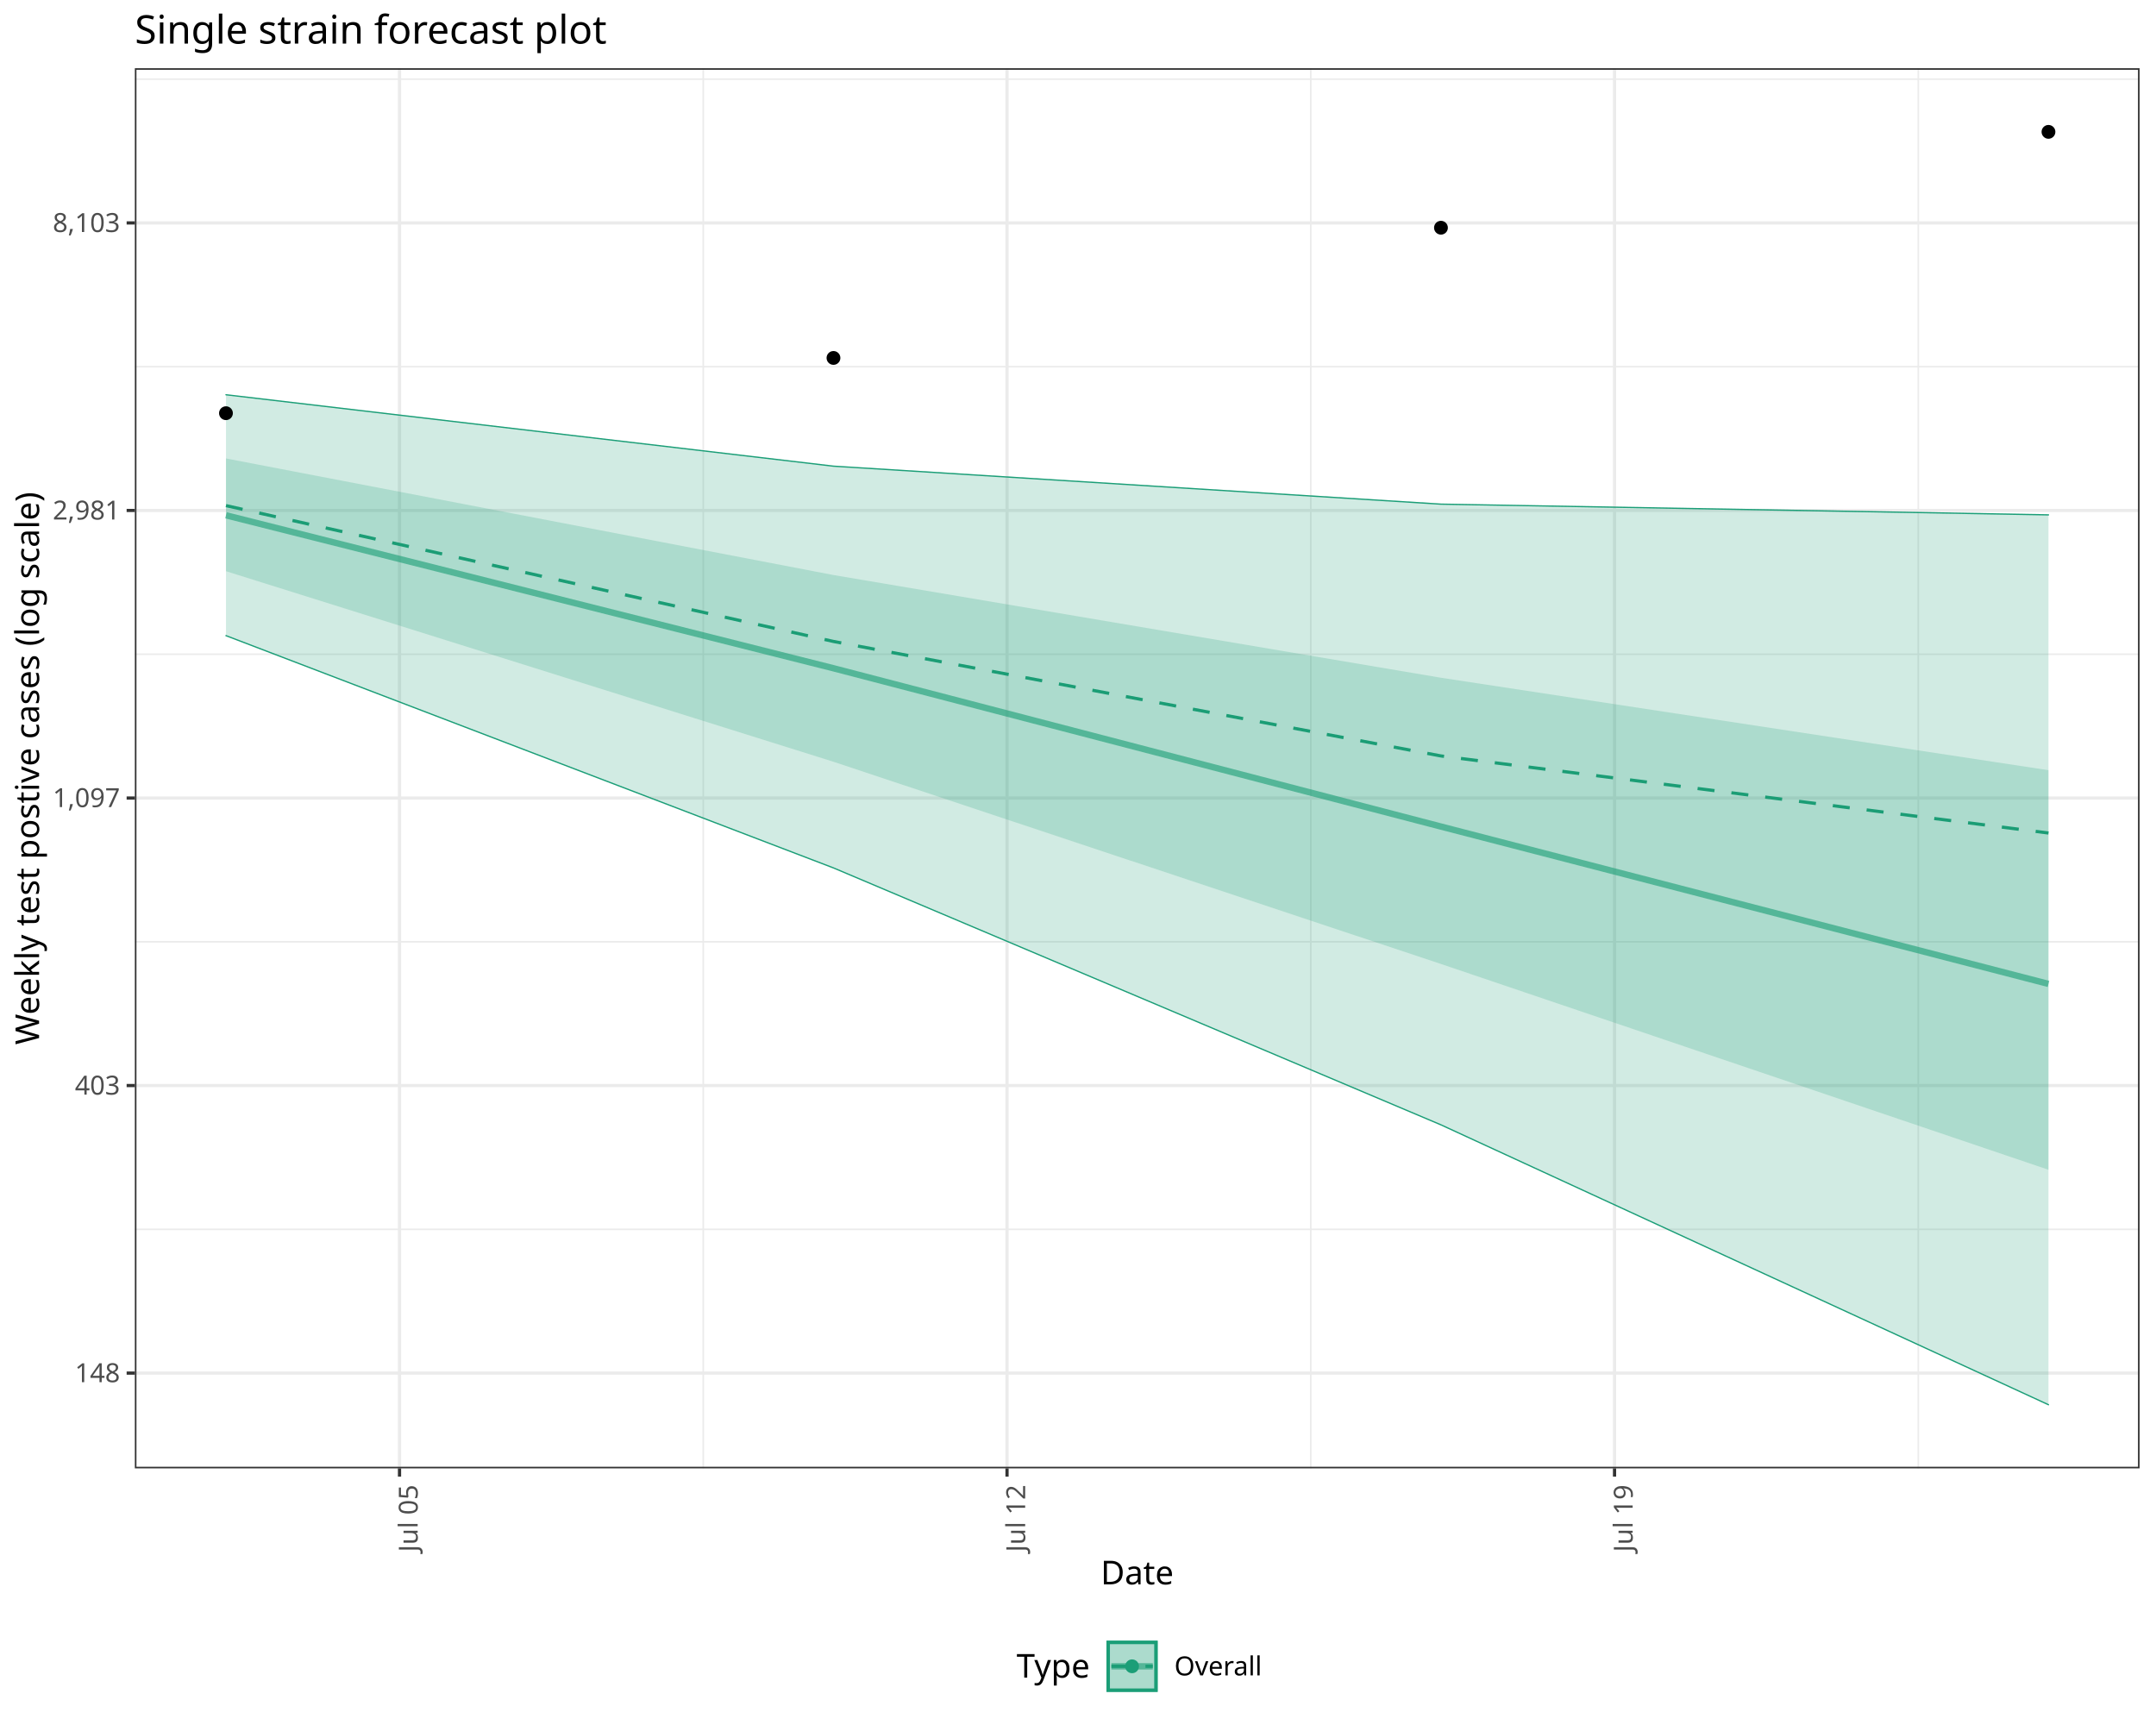
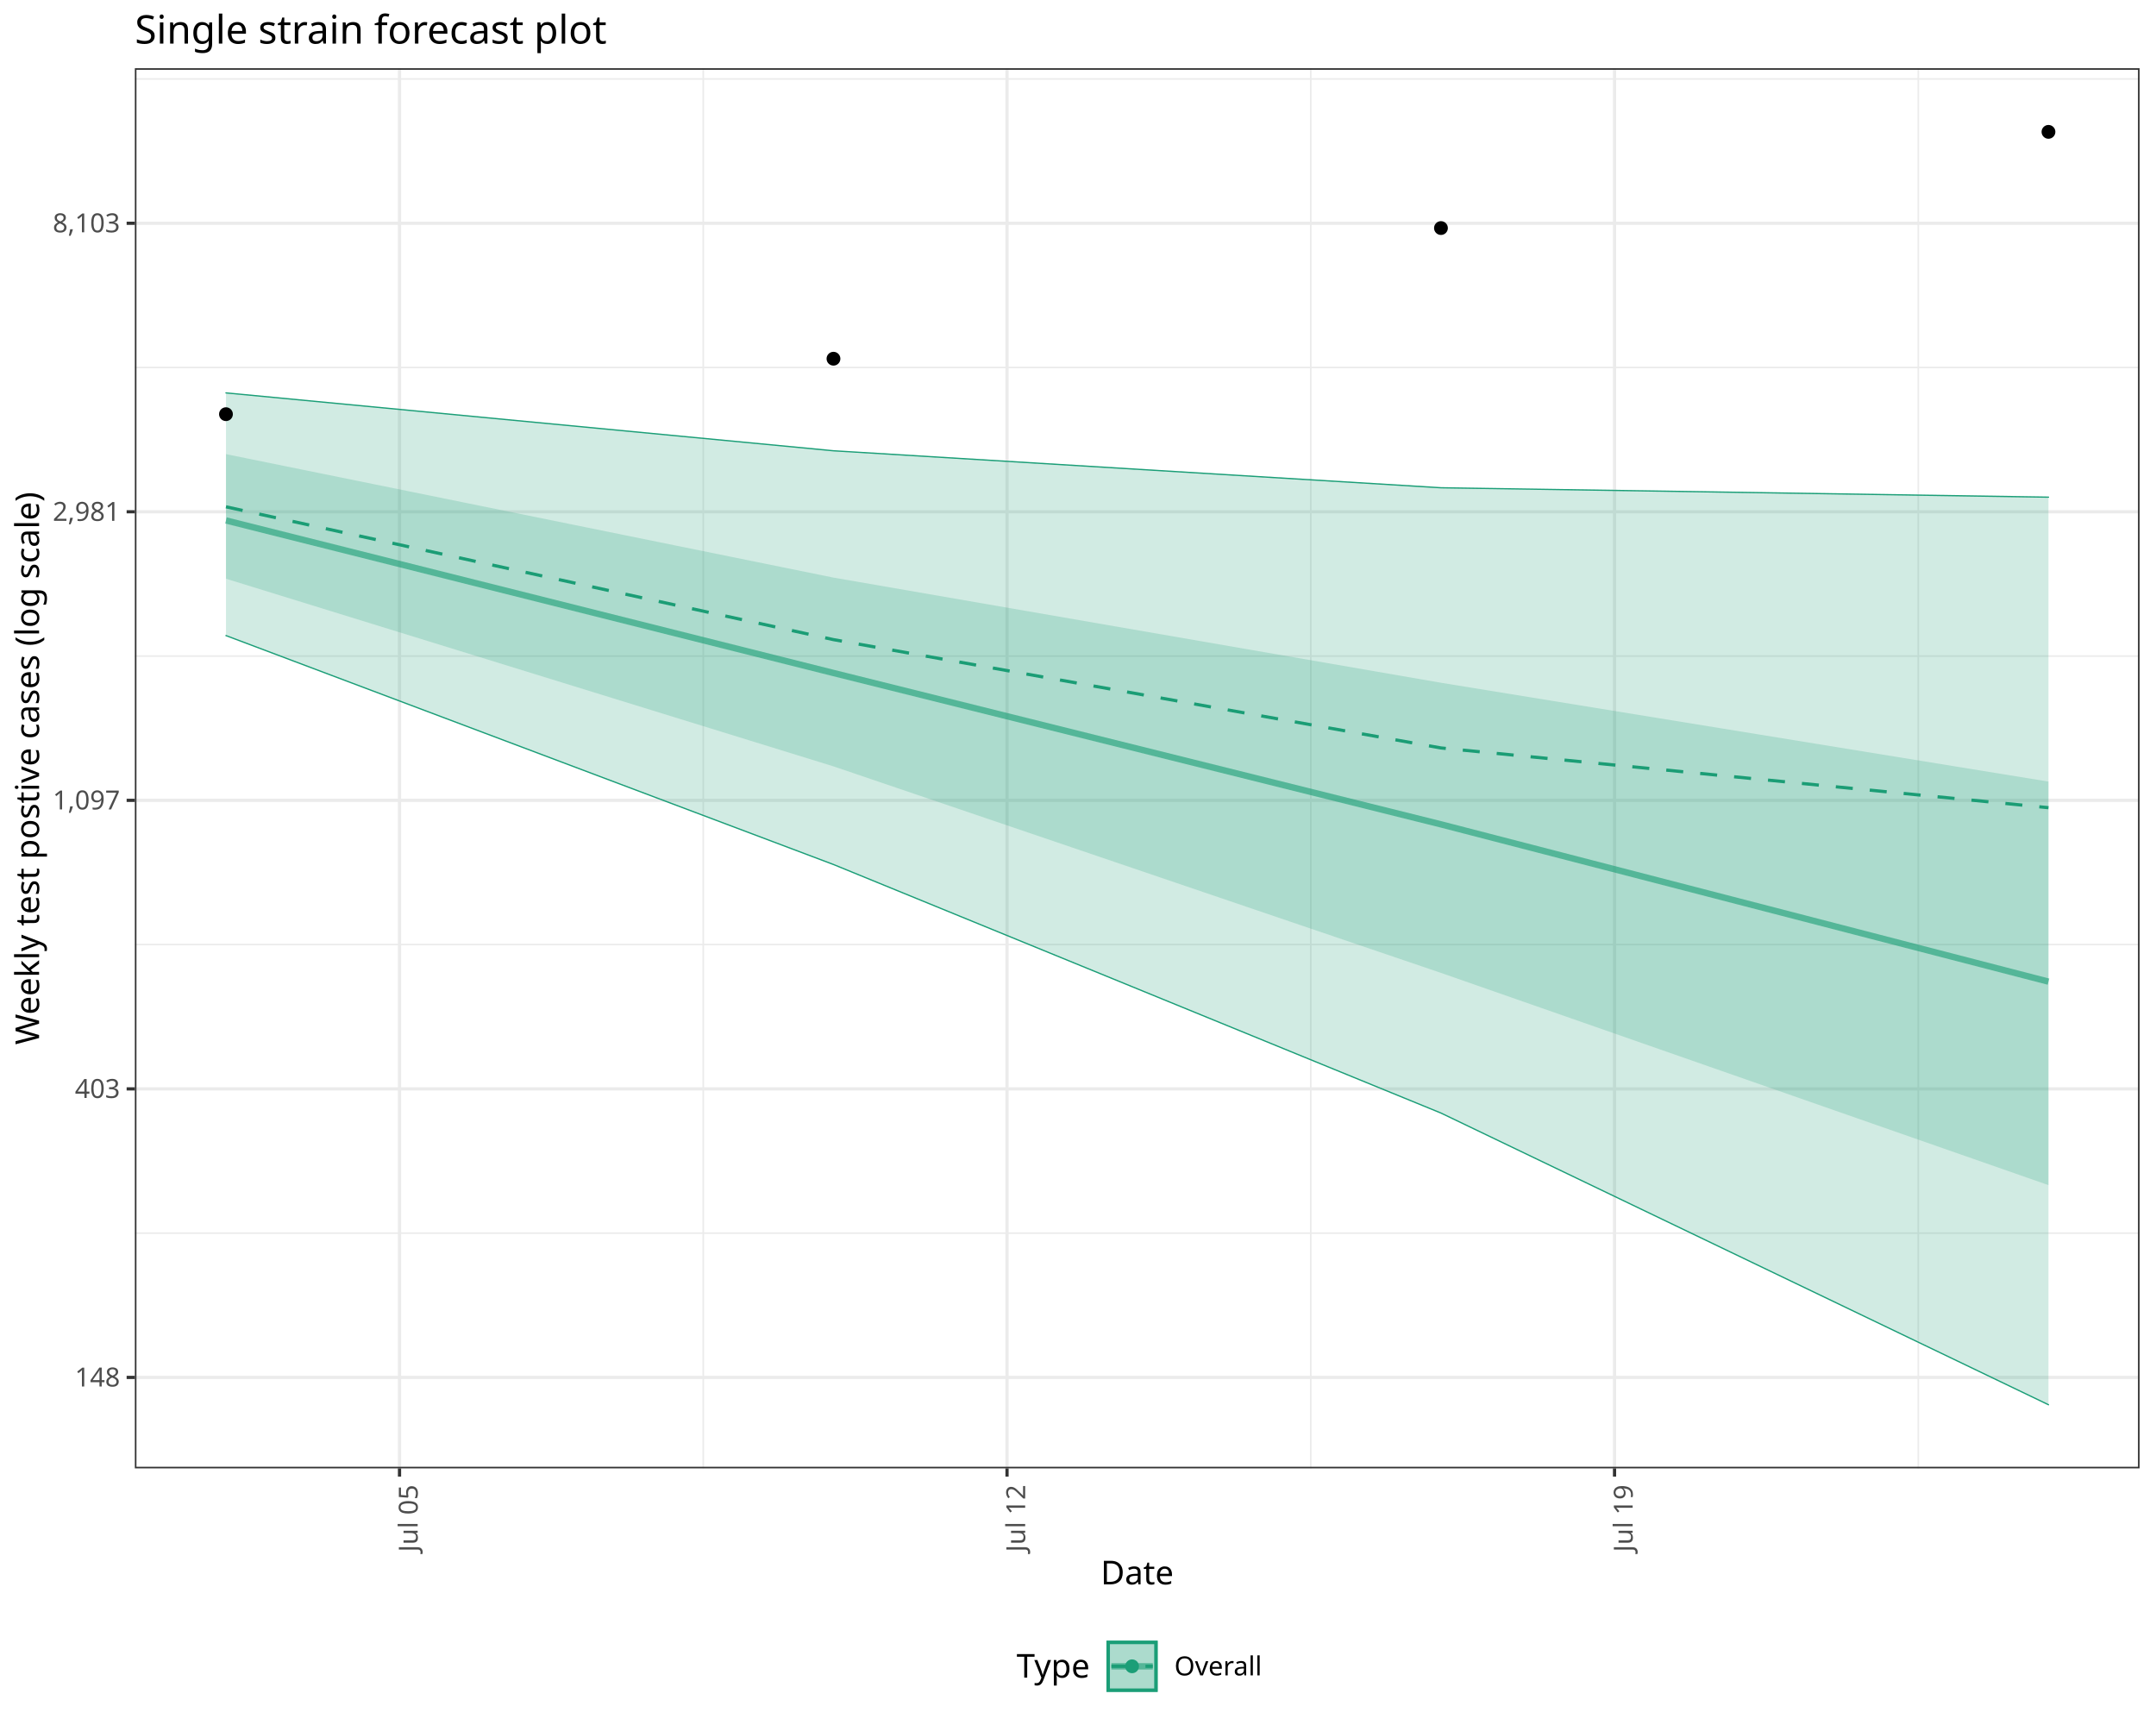
<svg xmlns="http://www.w3.org/2000/svg" class="svglite" data-engine-version="2.0" width="720.00pt" height="576.00pt" viewBox="0 0 720.00 576.00">
  <defs>
    <style type="text/css">
    .svglite line, .svglite polyline, .svglite polygon, .svglite path, .svglite rect, .svglite circle {
      fill: none;
      stroke: #000000;
      stroke-linecap: round;
      stroke-linejoin: round;
      stroke-miterlimit: 10.00;
    }
  </style>
  </defs>
  <rect width="100%" height="100%" style="stroke: none; fill: #FFFFFF;" />
  <defs>
    <clipPath id="cpMC4wMHw3MjAuMDB8MC4wMHw1NzYuMDA=">
      <rect x="0.00" y="0.00" width="720.00" height="576.00" />
    </clipPath>
  </defs>
  <g clip-path="url(#cpMC4wMHw3MjAuMDB8MC4wMHw1NzYuMDA=)">
    <rect x="0.00" y="0.00" width="720.00" height="576.00" style="stroke-width: 1.07; stroke: #FFFFFF; fill: #FFFFFF;" />
  </g>
  <defs>
    <clipPath id="cpNDUuMDN8NzE0LjUyfDIyLjc4fDQ5MC4zMQ==">
      <rect x="45.03" y="22.78" width="669.49" height="467.53" />
    </clipPath>
  </defs>
  <g clip-path="url(#cpNDUuMDN8NzE0LjUyfDIyLjc4fDQ5MC4zMQ==)">
    <rect x="45.03" y="22.78" width="669.49" height="467.53" style="stroke-width: 1.07; stroke: none; fill: #FFFFFF;" />
-     <polyline points="45.03,410.49 714.52,410.49 " style="stroke-width: 0.53; stroke: #EBEBEB; stroke-linecap: butt;" />
-     <polyline points="45.03,314.48 714.52,314.48 " style="stroke-width: 0.53; stroke: #EBEBEB; stroke-linecap: butt;" />
-     <polyline points="45.03,218.46 714.52,218.46 " style="stroke-width: 0.53; stroke: #EBEBEB; stroke-linecap: butt;" />
-     <polyline points="45.03,122.45 714.52,122.45 " style="stroke-width: 0.53; stroke: #EBEBEB; stroke-linecap: butt;" />
-     <polyline points="45.03,26.43 714.52,26.43 " style="stroke-width: 0.53; stroke: #EBEBEB; stroke-linecap: butt;" />
+     <polyline points="45.03,411.76 714.52,411.76 " style="stroke-width: 0.53; stroke: #EBEBEB; stroke-linecap: butt;" />
+     <polyline points="45.03,315.41 714.52,315.41 " style="stroke-width: 0.53; stroke: #EBEBEB; stroke-linecap: butt;" />
+     <polyline points="45.03,219.07 714.52,219.07 " style="stroke-width: 0.53; stroke: #EBEBEB; stroke-linecap: butt;" />
+     <polyline points="45.03,122.72 714.52,122.72 " style="stroke-width: 0.53; stroke: #EBEBEB; stroke-linecap: butt;" />
+     <polyline points="45.03,26.37 714.52,26.37 " style="stroke-width: 0.53; stroke: #EBEBEB; stroke-linecap: butt;" />
    <polyline points="234.86,490.31 234.86,22.78 " style="stroke-width: 0.53; stroke: #EBEBEB; stroke-linecap: butt;" />
    <polyline points="437.74,490.31 437.74,22.78 " style="stroke-width: 0.53; stroke: #EBEBEB; stroke-linecap: butt;" />
    <polyline points="640.62,490.31 640.62,22.78 " style="stroke-width: 0.53; stroke: #EBEBEB; stroke-linecap: butt;" />
-     <polyline points="45.03,458.50 714.52,458.50 " style="stroke-width: 1.07; stroke: #EBEBEB; stroke-linecap: butt;" />
-     <polyline points="45.03,362.48 714.52,362.48 " style="stroke-width: 1.07; stroke: #EBEBEB; stroke-linecap: butt;" />
-     <polyline points="45.03,266.47 714.52,266.47 " style="stroke-width: 1.07; stroke: #EBEBEB; stroke-linecap: butt;" />
-     <polyline points="45.03,170.45 714.52,170.45 " style="stroke-width: 1.07; stroke: #EBEBEB; stroke-linecap: butt;" />
-     <polyline points="45.03,74.44 714.52,74.44 " style="stroke-width: 1.07; stroke: #EBEBEB; stroke-linecap: butt;" />
+     <polyline points="45.03,459.93 714.52,459.93 " style="stroke-width: 1.07; stroke: #EBEBEB; stroke-linecap: butt;" />
+     <polyline points="45.03,363.59 714.52,363.59 " style="stroke-width: 1.07; stroke: #EBEBEB; stroke-linecap: butt;" />
+     <polyline points="45.03,267.24 714.52,267.24 " style="stroke-width: 1.07; stroke: #EBEBEB; stroke-linecap: butt;" />
+     <polyline points="45.03,170.89 714.52,170.89 " style="stroke-width: 1.07; stroke: #EBEBEB; stroke-linecap: butt;" />
+     <polyline points="45.03,74.55 714.52,74.55 " style="stroke-width: 1.07; stroke: #EBEBEB; stroke-linecap: butt;" />
    <polyline points="133.42,490.31 133.42,22.78 " style="stroke-width: 1.07; stroke: #EBEBEB; stroke-linecap: butt;" />
    <polyline points="336.30,490.31 336.30,22.78 " style="stroke-width: 1.07; stroke: #EBEBEB; stroke-linecap: butt;" />
    <polyline points="539.18,490.31 539.18,22.78 " style="stroke-width: 1.07; stroke: #EBEBEB; stroke-linecap: butt;" />
-     <polyline points="75.46,172.06 278.34,223.14 481.21,276.00 684.09,328.54 " style="stroke-width: 2.13; stroke: #1B9E77; stroke-opacity: 0.60; stroke-linecap: butt;" />
-     <polyline points="75.46,168.83 278.34,214.19 481.21,252.42 684.09,278.15 " style="stroke-width: 1.07; stroke: #1B9E77; stroke-dasharray: 5.69,5.69; stroke-linecap: butt;" />
-     <polygon points="75.46,131.81 278.34,155.66 481.21,168.34 684.09,171.92 684.09,469.06 481.21,375.60 278.34,289.81 75.46,212.25 " style="stroke-width: 0.00; stroke: none; fill: #1B9E77; fill-opacity: 0.20;" />
-     <polyline points="75.46,131.81 278.34,155.66 481.21,168.34 684.09,171.92 " style="stroke-width: 0.43; stroke: #1B9E77;" />
-     <polyline points="684.09,469.06 481.21,375.60 278.34,289.81 75.46,212.25 " style="stroke-width: 0.43; stroke: #1B9E77;" />
-     <polygon points="75.46,153.08 278.34,192.01 481.21,226.31 684.09,257.18 684.09,390.60 481.21,321.88 278.34,254.36 75.46,190.73 " style="stroke-width: 0.00; stroke: none; fill: #1B9E77; fill-opacity: 0.20;" />
-     <polyline points="75.46,153.08 278.34,192.01 481.21,226.31 684.09,257.18 " style="stroke-width: 1.07; stroke: none;" />
-     <polyline points="684.09,390.60 481.21,321.88 278.34,254.36 75.46,190.73 " style="stroke-width: 1.07; stroke: none;" />
-     <circle cx="75.46" cy="137.97" r="1.95" style="stroke-width: 0.71; fill: #000000;" />
-     <circle cx="278.34" cy="119.52" r="1.95" style="stroke-width: 0.71; fill: #000000;" />
-     <circle cx="481.21" cy="76.04" r="1.95" style="stroke-width: 0.71; fill: #000000;" />
+     <polyline points="75.46,173.78 278.34,224.72 481.21,275.26 684.09,327.78 " style="stroke-width: 2.13; stroke: #1B9E77; stroke-opacity: 0.60; stroke-linecap: butt;" />
+     <polyline points="75.46,169.23 278.34,213.58 481.21,249.75 684.09,269.70 " style="stroke-width: 1.07; stroke: #1B9E77; stroke-dasharray: 5.69,5.69; stroke-linecap: butt;" />
+     <polygon points="75.46,131.19 278.34,150.52 481.21,162.87 684.09,166.01 684.09,469.06 481.21,371.66 278.34,288.67 75.46,212.23 " style="stroke-width: 0.00; stroke: none; fill: #1B9E77; fill-opacity: 0.20;" />
+     <polyline points="75.46,131.19 278.34,150.52 481.21,162.87 684.09,166.01 " style="stroke-width: 0.43; stroke: #1B9E77;" />
+     <polyline points="684.09,469.06 481.21,371.66 278.34,288.67 75.46,212.23 " style="stroke-width: 0.43; stroke: #1B9E77;" />
+     <polygon points="75.46,151.64 278.34,192.87 481.21,227.98 684.09,260.98 684.09,395.73 481.21,324.86 278.34,255.90 75.46,193.24 " style="stroke-width: 0.00; stroke: none; fill: #1B9E77; fill-opacity: 0.20;" />
+     <polyline points="75.46,151.64 278.34,192.87 481.21,227.98 684.09,260.98 " style="stroke-width: 1.07; stroke: none;" />
+     <polyline points="684.09,395.73 481.21,324.86 278.34,255.90 75.46,193.24 " style="stroke-width: 1.07; stroke: none;" />
+     <circle cx="75.46" cy="138.30" r="1.95" style="stroke-width: 0.71; fill: #000000;" />
+     <circle cx="278.34" cy="119.78" r="1.95" style="stroke-width: 0.71; fill: #000000;" />
+     <circle cx="481.21" cy="76.15" r="1.95" style="stroke-width: 0.71; fill: #000000;" />
    <circle cx="684.09" cy="44.03" r="1.95" style="stroke-width: 0.71; fill: #000000;" />
    <rect x="45.03" y="22.78" width="669.49" height="467.53" style="stroke-width: 1.07; stroke: #333333;" />
  </g>
  <g clip-path="url(#cpMC4wMHw3MjAuMDB8MC4wMHw1NzYuMDA=)">
-     <text x="40.10" y="461.52" text-anchor="end" style="font-size: 8.80px; fill: #4D4D4D; font-family: sans;" textLength="14.68px" lengthAdjust="spacingAndGlyphs">148</text>
-     <text x="40.10" y="365.51" text-anchor="end" style="font-size: 8.80px; fill: #4D4D4D; font-family: sans;" textLength="14.68px" lengthAdjust="spacingAndGlyphs">403</text>
-     <text x="40.10" y="269.50" text-anchor="end" style="font-size: 8.80px; fill: #4D4D4D; font-family: sans;" textLength="22.02px" lengthAdjust="spacingAndGlyphs">1,097</text>
-     <text x="40.10" y="173.48" text-anchor="end" style="font-size: 8.80px; fill: #4D4D4D; font-family: sans;" textLength="22.02px" lengthAdjust="spacingAndGlyphs">2,981</text>
-     <text x="40.10" y="77.47" text-anchor="end" style="font-size: 8.80px; fill: #4D4D4D; font-family: sans;" textLength="22.02px" lengthAdjust="spacingAndGlyphs">8,103</text>
-     <polyline points="42.29,458.50 45.03,458.50 " style="stroke-width: 1.07; stroke: #333333; stroke-linecap: butt;" />
-     <polyline points="42.29,362.48 45.03,362.48 " style="stroke-width: 1.07; stroke: #333333; stroke-linecap: butt;" />
-     <polyline points="42.29,266.47 45.03,266.47 " style="stroke-width: 1.07; stroke: #333333; stroke-linecap: butt;" />
-     <polyline points="42.29,170.45 45.03,170.45 " style="stroke-width: 1.07; stroke: #333333; stroke-linecap: butt;" />
-     <polyline points="42.29,74.44 45.03,74.44 " style="stroke-width: 1.07; stroke: #333333; stroke-linecap: butt;" />
+     <text x="40.10" y="462.96" text-anchor="end" style="font-size: 8.80px; fill: #4D4D4D; font-family: sans;" textLength="14.68px" lengthAdjust="spacingAndGlyphs">148</text>
+     <text x="40.10" y="366.62" text-anchor="end" style="font-size: 8.80px; fill: #4D4D4D; font-family: sans;" textLength="14.68px" lengthAdjust="spacingAndGlyphs">403</text>
+     <text x="40.10" y="270.27" text-anchor="end" style="font-size: 8.80px; fill: #4D4D4D; font-family: sans;" textLength="22.02px" lengthAdjust="spacingAndGlyphs">1,097</text>
+     <text x="40.10" y="173.92" text-anchor="end" style="font-size: 8.80px; fill: #4D4D4D; font-family: sans;" textLength="22.02px" lengthAdjust="spacingAndGlyphs">2,981</text>
+     <text x="40.10" y="77.57" text-anchor="end" style="font-size: 8.80px; fill: #4D4D4D; font-family: sans;" textLength="22.02px" lengthAdjust="spacingAndGlyphs">8,103</text>
+     <polyline points="42.29,459.93 45.03,459.93 " style="stroke-width: 1.07; stroke: #333333; stroke-linecap: butt;" />
+     <polyline points="42.29,363.59 45.03,363.59 " style="stroke-width: 1.07; stroke: #333333; stroke-linecap: butt;" />
+     <polyline points="42.29,267.24 45.03,267.24 " style="stroke-width: 1.07; stroke: #333333; stroke-linecap: butt;" />
+     <polyline points="42.29,170.89 45.03,170.89 " style="stroke-width: 1.07; stroke: #333333; stroke-linecap: butt;" />
+     <polyline points="42.29,74.55 45.03,74.55 " style="stroke-width: 1.07; stroke: #333333; stroke-linecap: butt;" />
    <polyline points="133.42,493.05 133.42,490.31 " style="stroke-width: 1.07; stroke: #333333; stroke-linecap: butt;" />
    <polyline points="336.30,493.05 336.30,490.31 " style="stroke-width: 1.07; stroke: #333333; stroke-linecap: butt;" />
    <polyline points="539.18,493.05 539.18,490.31 " style="stroke-width: 1.07; stroke: #333333; stroke-linecap: butt;" />
    <text transform="translate(139.48,506.99) rotate(-90)" text-anchor="middle" style="font-size: 8.80px; fill: #4D4D4D; font-family: sans;" textLength="23.49px" lengthAdjust="spacingAndGlyphs">Jul 05</text>
    <text transform="translate(342.36,506.99) rotate(-90)" text-anchor="middle" style="font-size: 8.80px; fill: #4D4D4D; font-family: sans;" textLength="23.49px" lengthAdjust="spacingAndGlyphs">Jul 12</text>
    <text transform="translate(545.23,506.99) rotate(-90)" text-anchor="middle" style="font-size: 8.80px; fill: #4D4D4D; font-family: sans;" textLength="23.49px" lengthAdjust="spacingAndGlyphs">Jul 19</text>
    <text x="379.77" y="529.04" text-anchor="middle" style="font-size: 11.00px; font-family: sans;" textLength="23.24px" lengthAdjust="spacingAndGlyphs">Date</text>
    <text transform="translate(13.05,256.55) rotate(-90)" text-anchor="middle" style="font-size: 11.00px; font-family: sans;" textLength="180.38px" lengthAdjust="spacingAndGlyphs">Weekly test postive cases (log scale)</text>
    <rect x="334.01" y="542.28" width="91.54" height="28.24" style="stroke-width: 1.07; stroke: none; fill: #FFFFFF;" />
    <text x="339.49" y="560.19" style="font-size: 11.00px; font-family: sans;" textLength="24.46px" lengthAdjust="spacingAndGlyphs">Type</text>
    <rect x="369.42" y="547.76" width="17.28" height="17.28" style="stroke-width: 1.07; stroke: none; fill: #FFFFFF;" />
    <line x1="371.15" y1="556.40" x2="384.98" y2="556.40" style="stroke-width: 2.13; stroke: #1B9E77; stroke-opacity: 0.60; stroke-linecap: butt;" />
    <line x1="371.15" y1="556.40" x2="384.98" y2="556.40" style="stroke-width: 1.07; stroke: #1B9E77; stroke-dasharray: 5.69,5.69; stroke-linecap: butt;" />
    <rect x="369.71" y="548.04" width="16.71" height="16.71" style="stroke-width: 0.43; stroke: #1B9E77; stroke-linecap: square; stroke-linejoin: miter; fill: #1B9E77; fill-opacity: 0.20;" />
    <rect x="370.13" y="548.47" width="15.86" height="15.86" style="stroke-width: 1.07; stroke: #1B9E77; stroke-linecap: square; stroke-linejoin: miter; fill: #1B9E77; fill-opacity: 0.20;" />
    <circle cx="378.06" cy="556.40" r="1.95" style="stroke-width: 0.71; stroke: #1B9E77; fill: #1B9E77;" />
    <text x="392.18" y="559.43" style="font-size: 8.80px; font-family: sans;" textLength="27.88px" lengthAdjust="spacingAndGlyphs">Overall</text>
    <text x="45.03" y="14.56" style="font-size: 13.20px; font-family: sans;" textLength="148.22px" lengthAdjust="spacingAndGlyphs">Single strain forecast plot</text>
  </g>
</svg>
